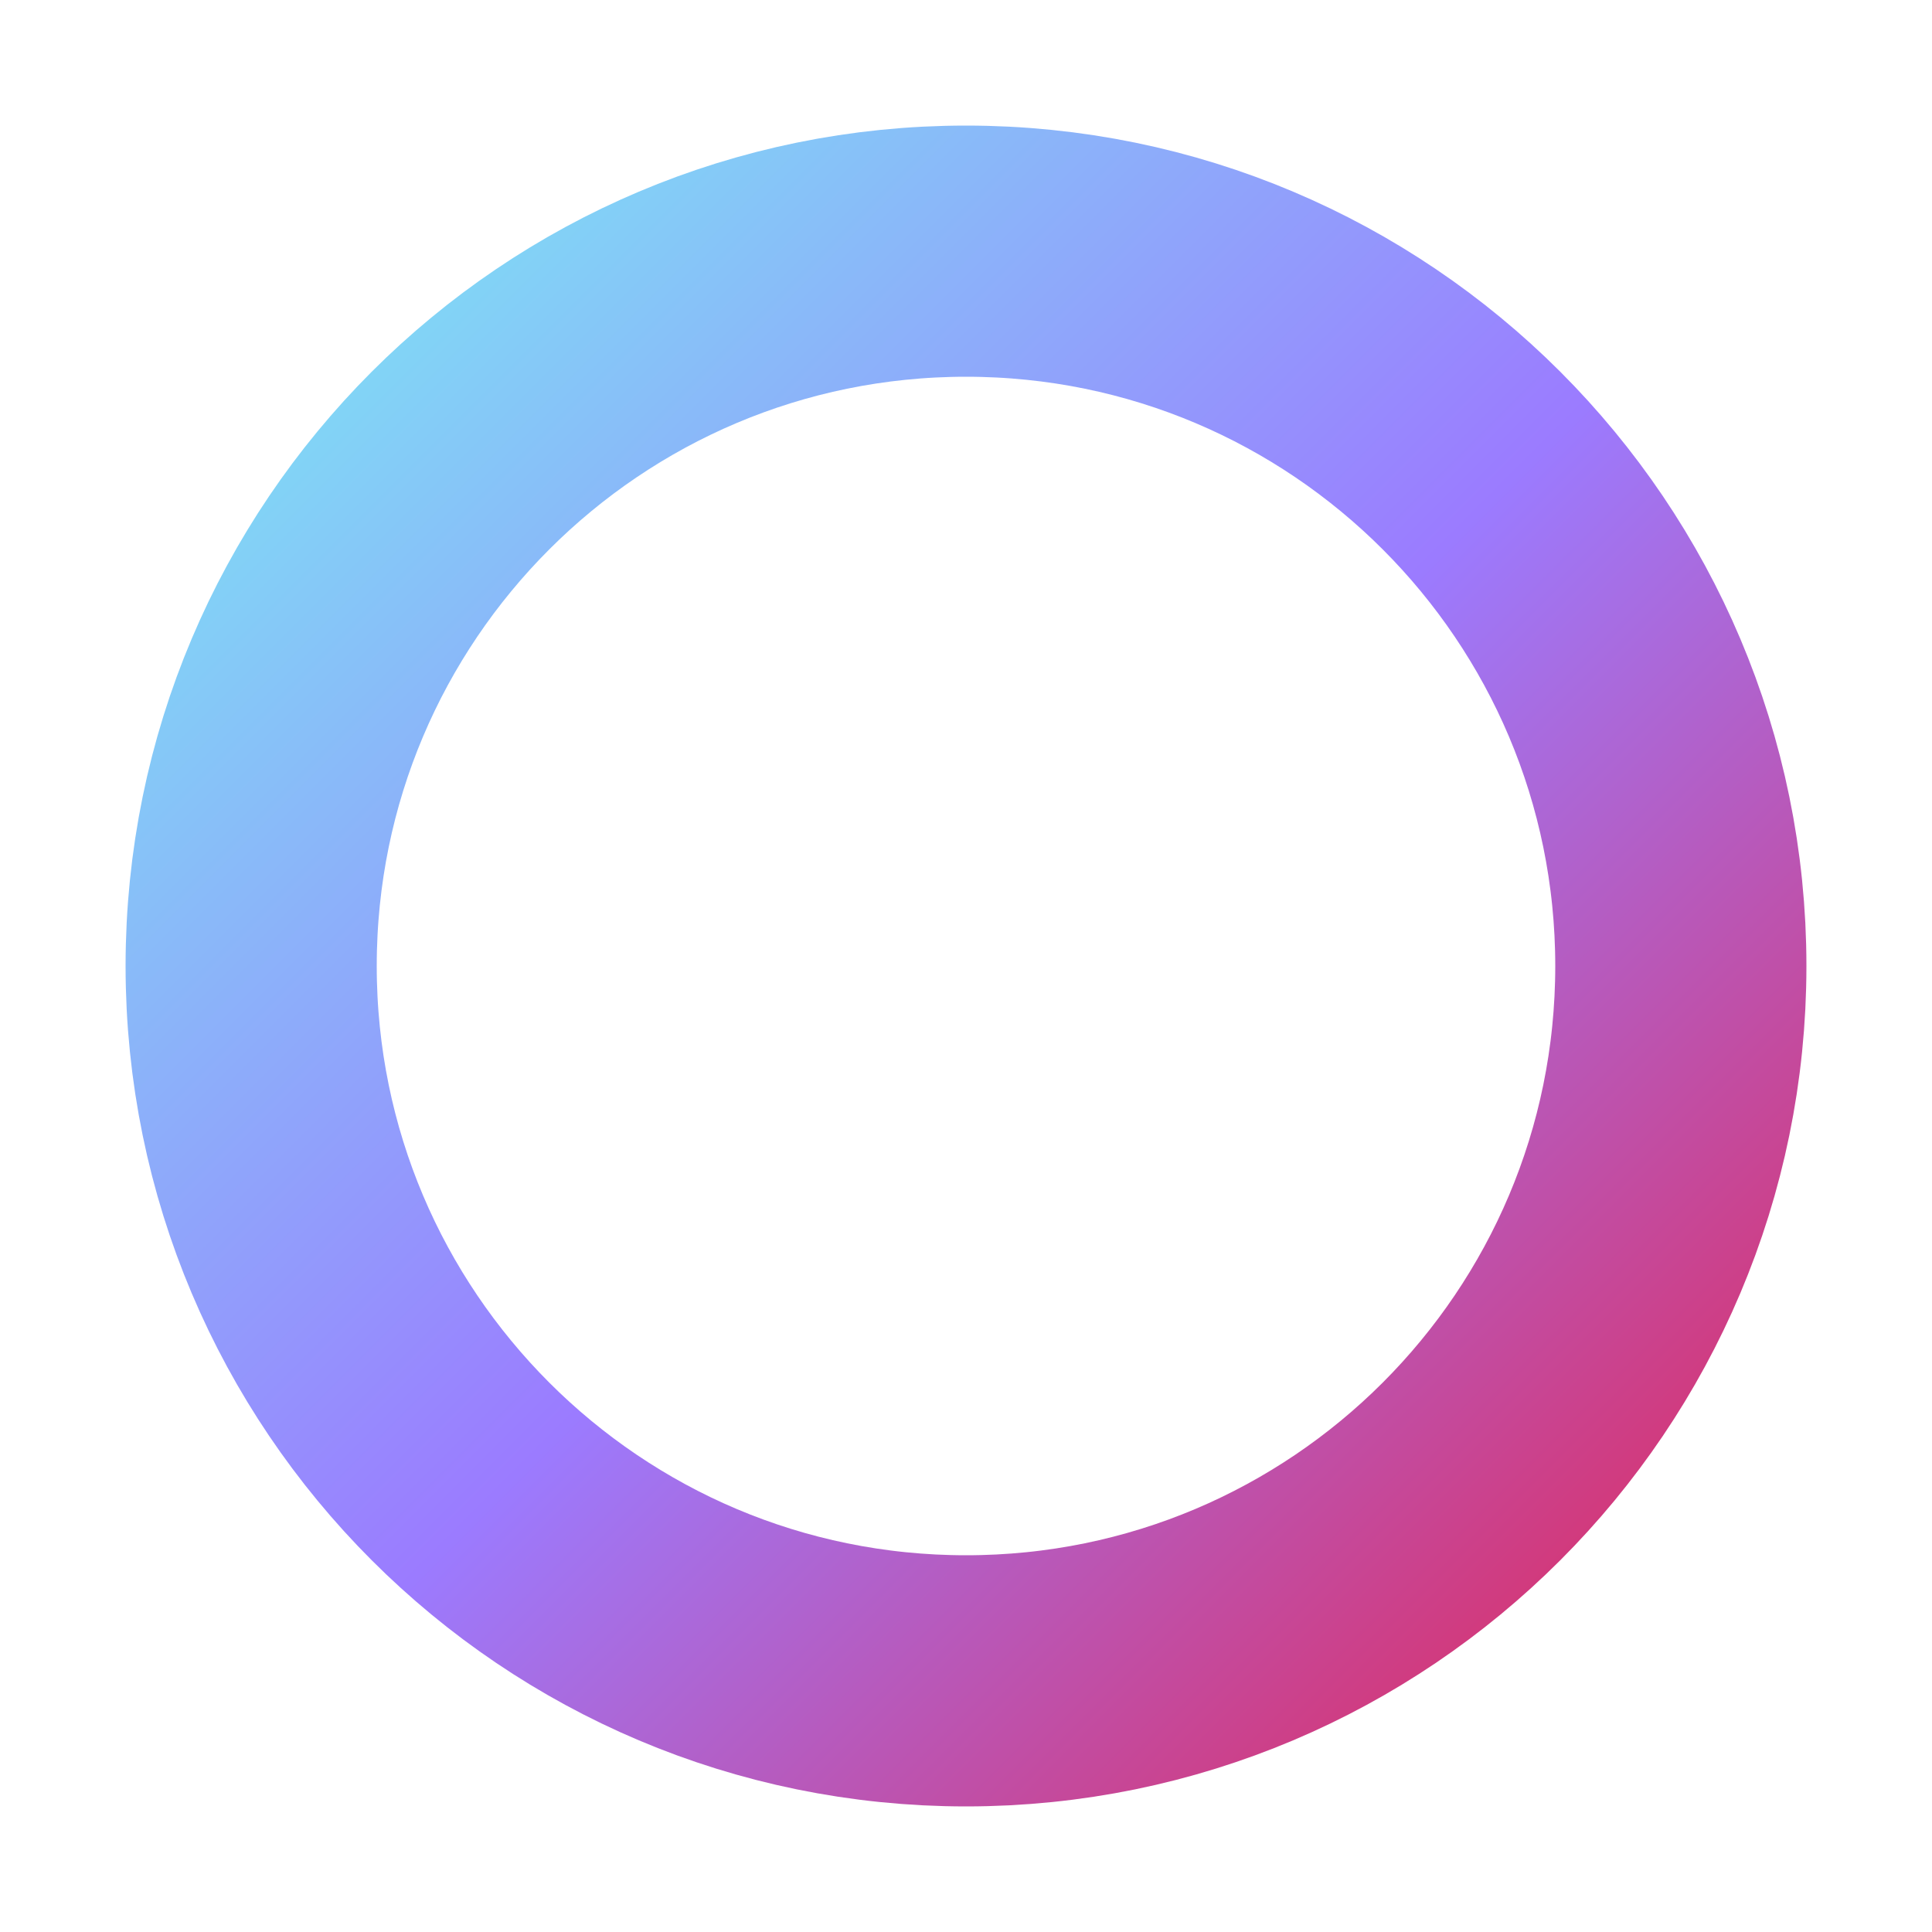
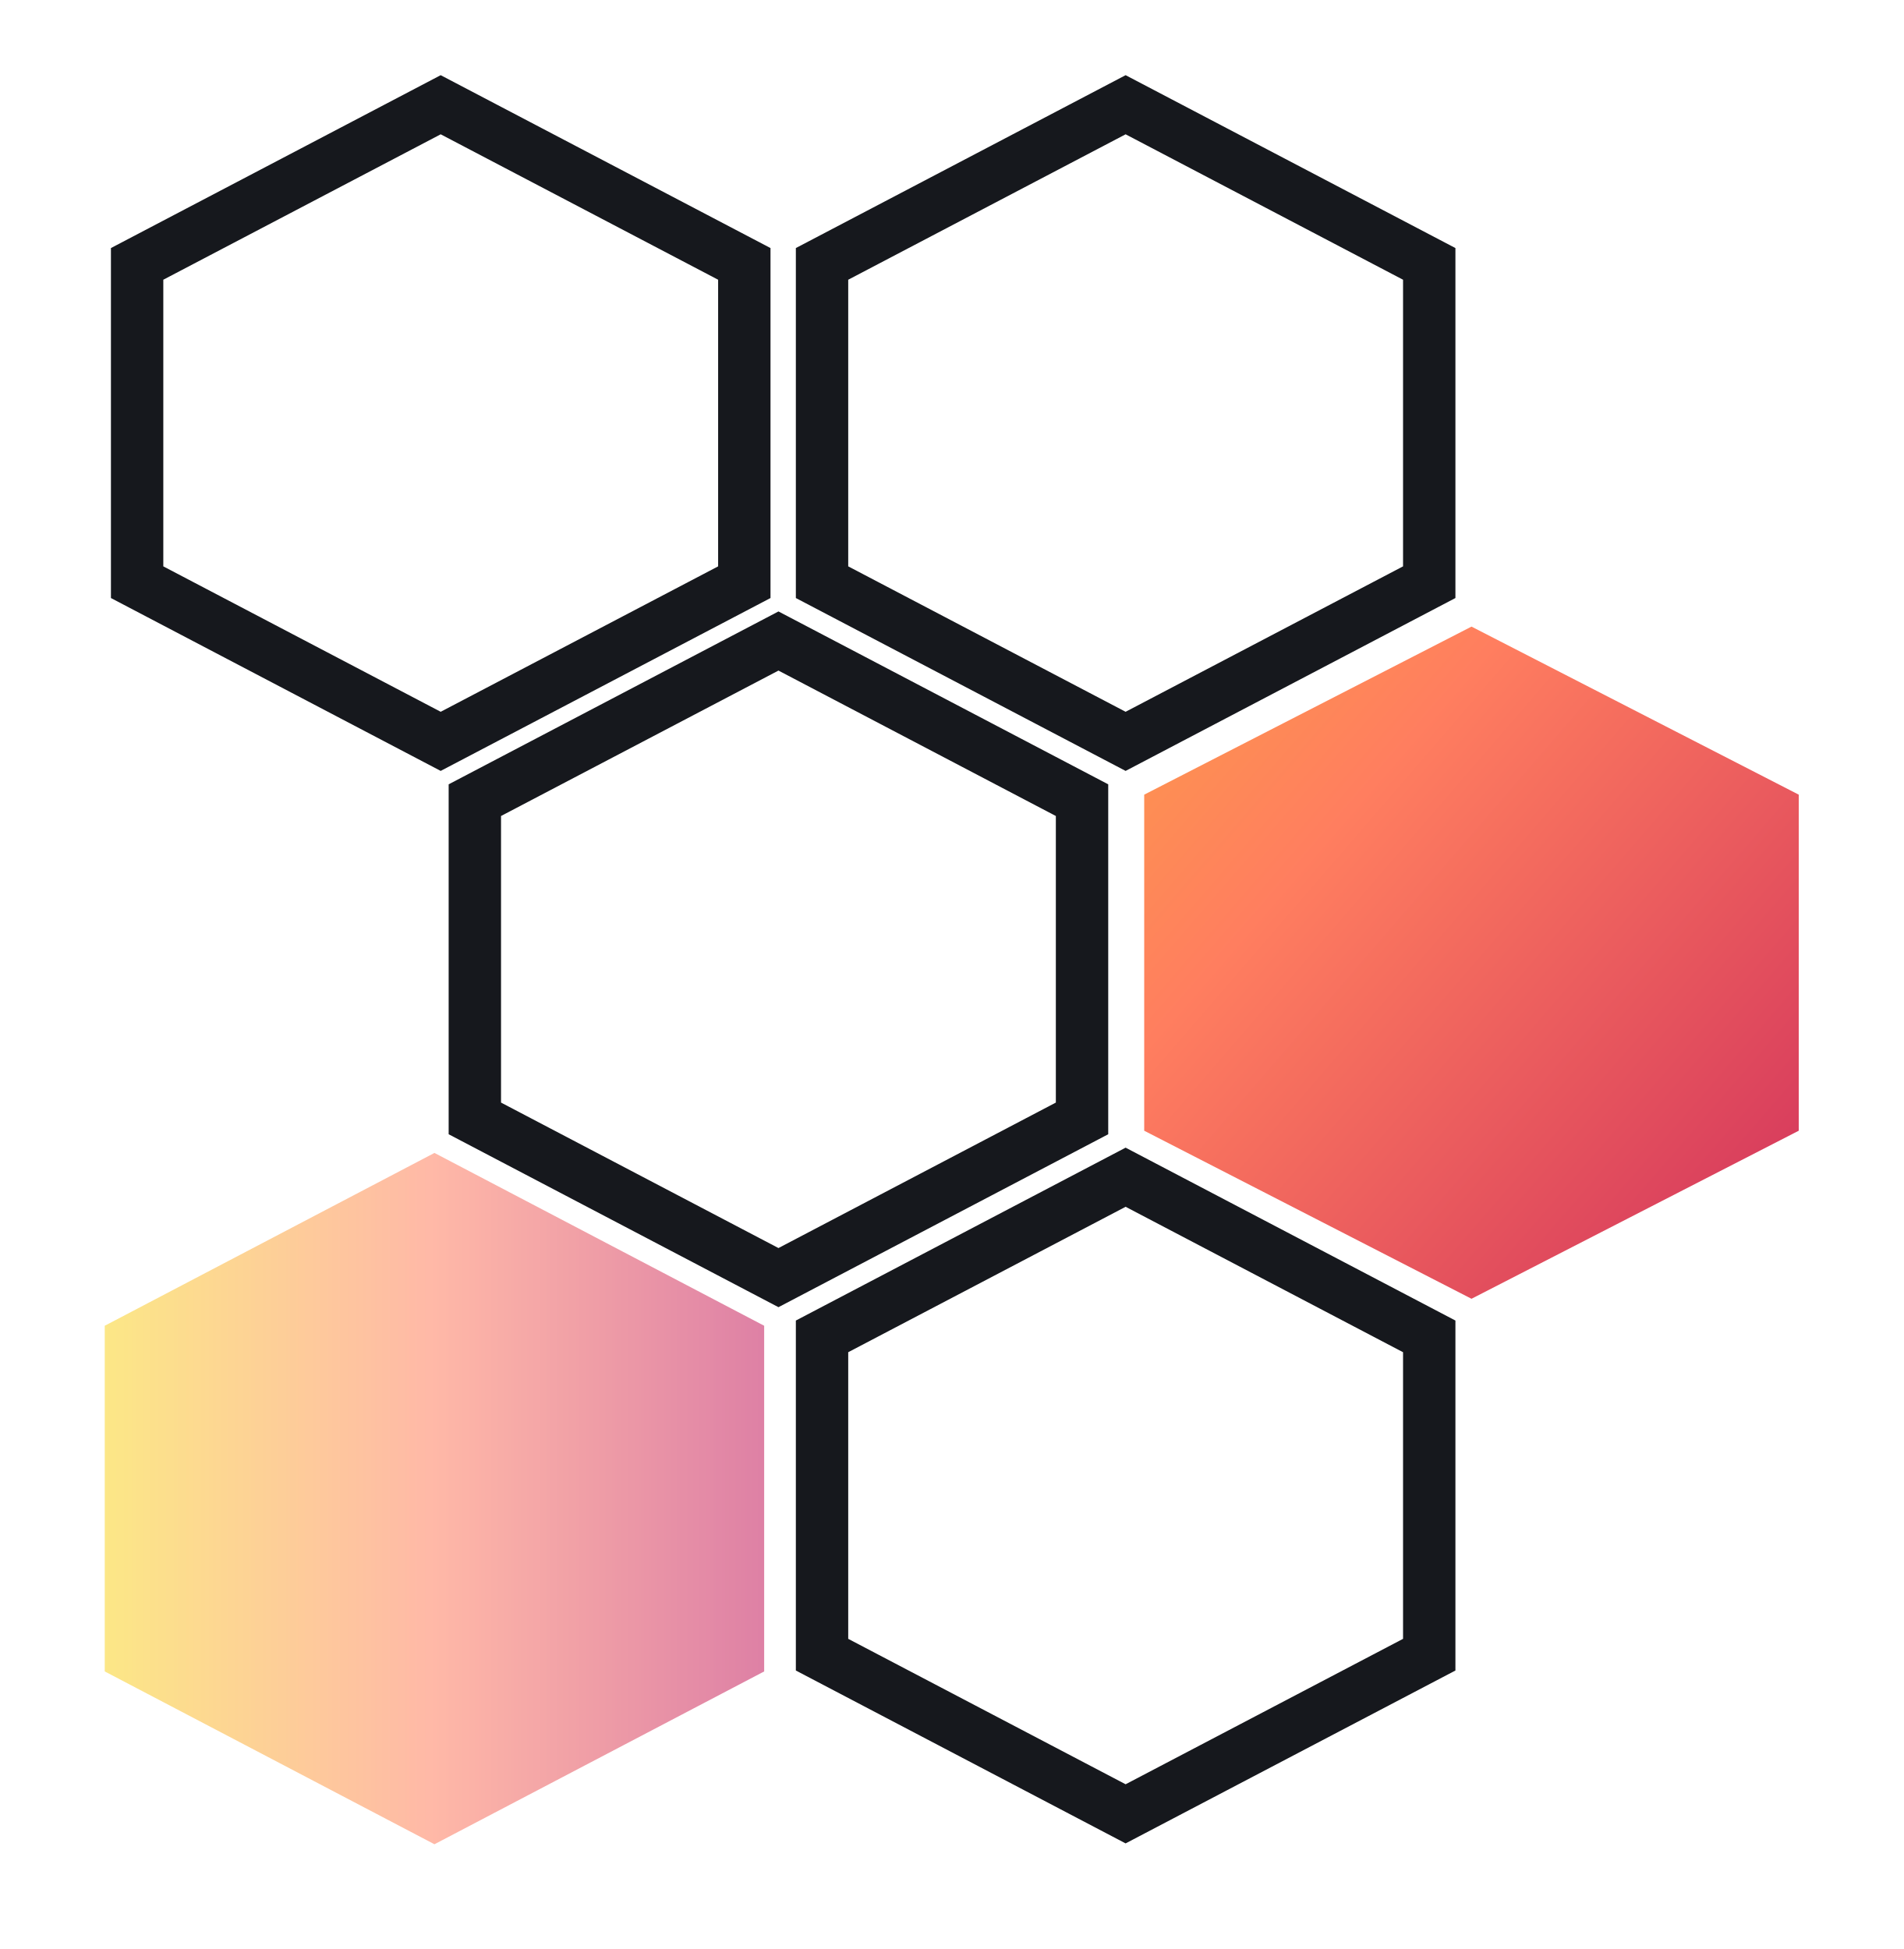
- <svg xmlns="http://www.w3.org/2000/svg" width="256" height="256" viewBox="0 0 100 100" fill="none" aria-label="Oxagen">
+ <svg xmlns="http://www.w3.org/2000/svg" viewBox="7.775 4.325 36.343 37.216" role="img" aria-label="Oxagen">
  <defs>
-     <linearGradient id="oxneb" x1="12" y1="12" x2="88" y2="88" gradientUnits="userSpaceOnUse">
-       <stop offset="0" stop-color="#7ce8f4" />
-       <stop offset="0.52" stop-color="#9b7bff" />
-       <stop offset="1" stop-color="#df2a5d" />
+     <linearGradient gradientTransform="matrix(27.9194 19.5129 -21.9367 24.8347 12.2858 18.2731)" gradientUnits="userSpaceOnUse" id="LinearGradient" x1="0" x2="1" y1="0" y2="0">
+       <stop offset="0" stop-color="#f9d423" />
+       <stop offset="0.5" stop-color="#ff7e5f" />
+       <stop offset="1" stop-color="#c2185b" />
+     </linearGradient>
+     <linearGradient gradientTransform="matrix(12.59 0 0 12.59 9.77471 32.9406)" gradientUnits="userSpaceOnUse" id="LinearGradient_2" x1="0" x2="1" y1="0" y2="0">
+       <stop offset="0" stop-color="#f9d423" />
+       <stop offset="0.5" stop-color="#ff7e5f" />
+       <stop offset="1" stop-color="#c2185b" />
    </linearGradient>
  </defs>
-   <circle cx="50" cy="50" r="37" stroke="url(#oxneb)" stroke-width="13" />
+   <style>.ink{fill:#16181D}.inkstroke{stroke:#16181D}@media (prefers-color-scheme:dark){.ink{fill:#F5F4F2}.inkstroke{stroke:#F5F4F2}}</style>
+   <path d="M16.189 6.325L21.986 9.364L21.986 15.442L16.189 18.481L10.393 15.442L10.393 9.364L16.189 6.325Z" fill="none" opacity="1" class="inkstroke" stroke-linecap="butt" stroke-linejoin="miter" stroke-width="1" />
+   <path d="M29.266 6.325L35.063 9.364L35.063 15.442L29.266 18.481L23.47 15.442L23.47 9.364L29.266 6.325Z" fill="none" opacity="1" class="inkstroke" stroke-linecap="butt" stroke-linejoin="miter" stroke-width="1" />
+   <path d="M22.638 16.565L28.434 19.604L28.434 25.681L22.638 28.721L16.841 25.681L16.841 19.604L22.638 16.565Z" fill="none" opacity="1" class="inkstroke" stroke-linecap="butt" stroke-linejoin="miter" stroke-width="1" />
+   <path d="M35.87 16.29L42.118 19.499L42.118 25.916L35.87 29.125L29.621 25.916L29.621 19.499L35.87 16.29Z" fill="url(#LinearGradient)" fill-rule="nonzero" opacity="1" stroke="none" />
+   <path d="M16.07 26.34L22.365 29.64L22.365 36.241L16.07 39.541L9.775 36.241L9.775 29.64L16.07 26.34Z" fill="url(#LinearGradient_2)" fill-rule="nonzero" opacity="0.55" stroke="none" />
+   <path d="M29.266 26.804L35.063 29.843L35.063 35.921L29.266 38.96L23.47 35.921L23.47 29.843L29.266 26.804Z" fill="none" opacity="1" class="inkstroke" stroke-linecap="butt" stroke-linejoin="miter" stroke-width="1" />
</svg>
